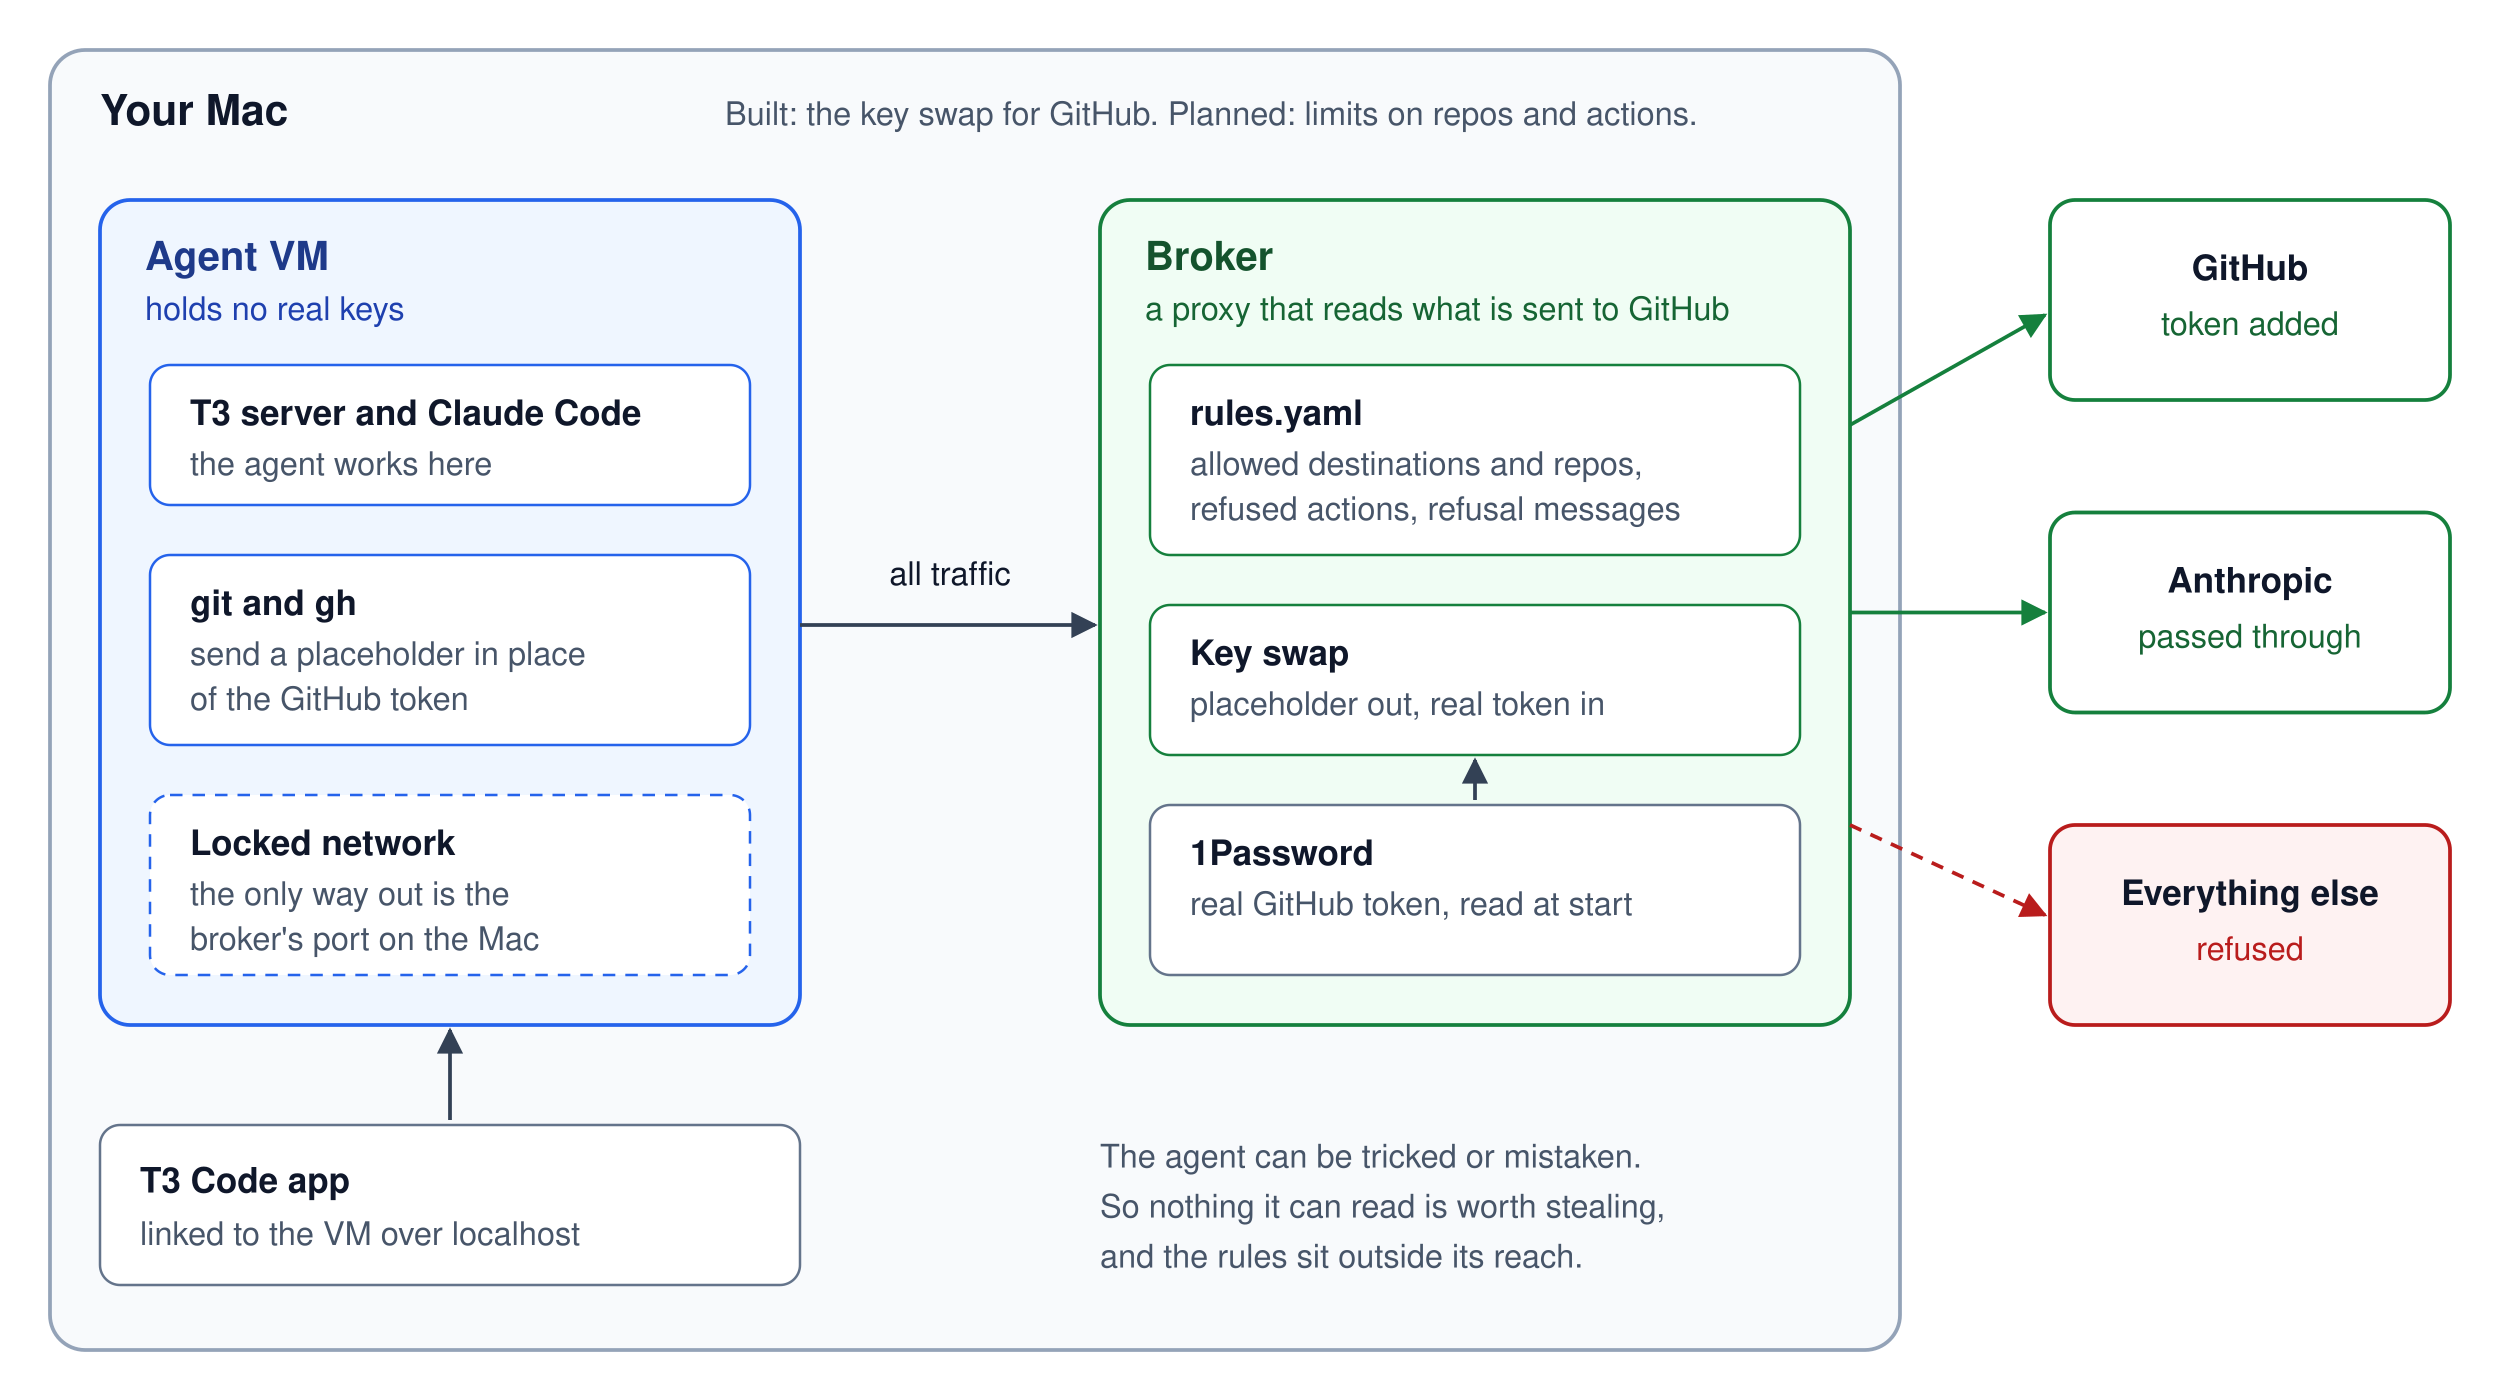
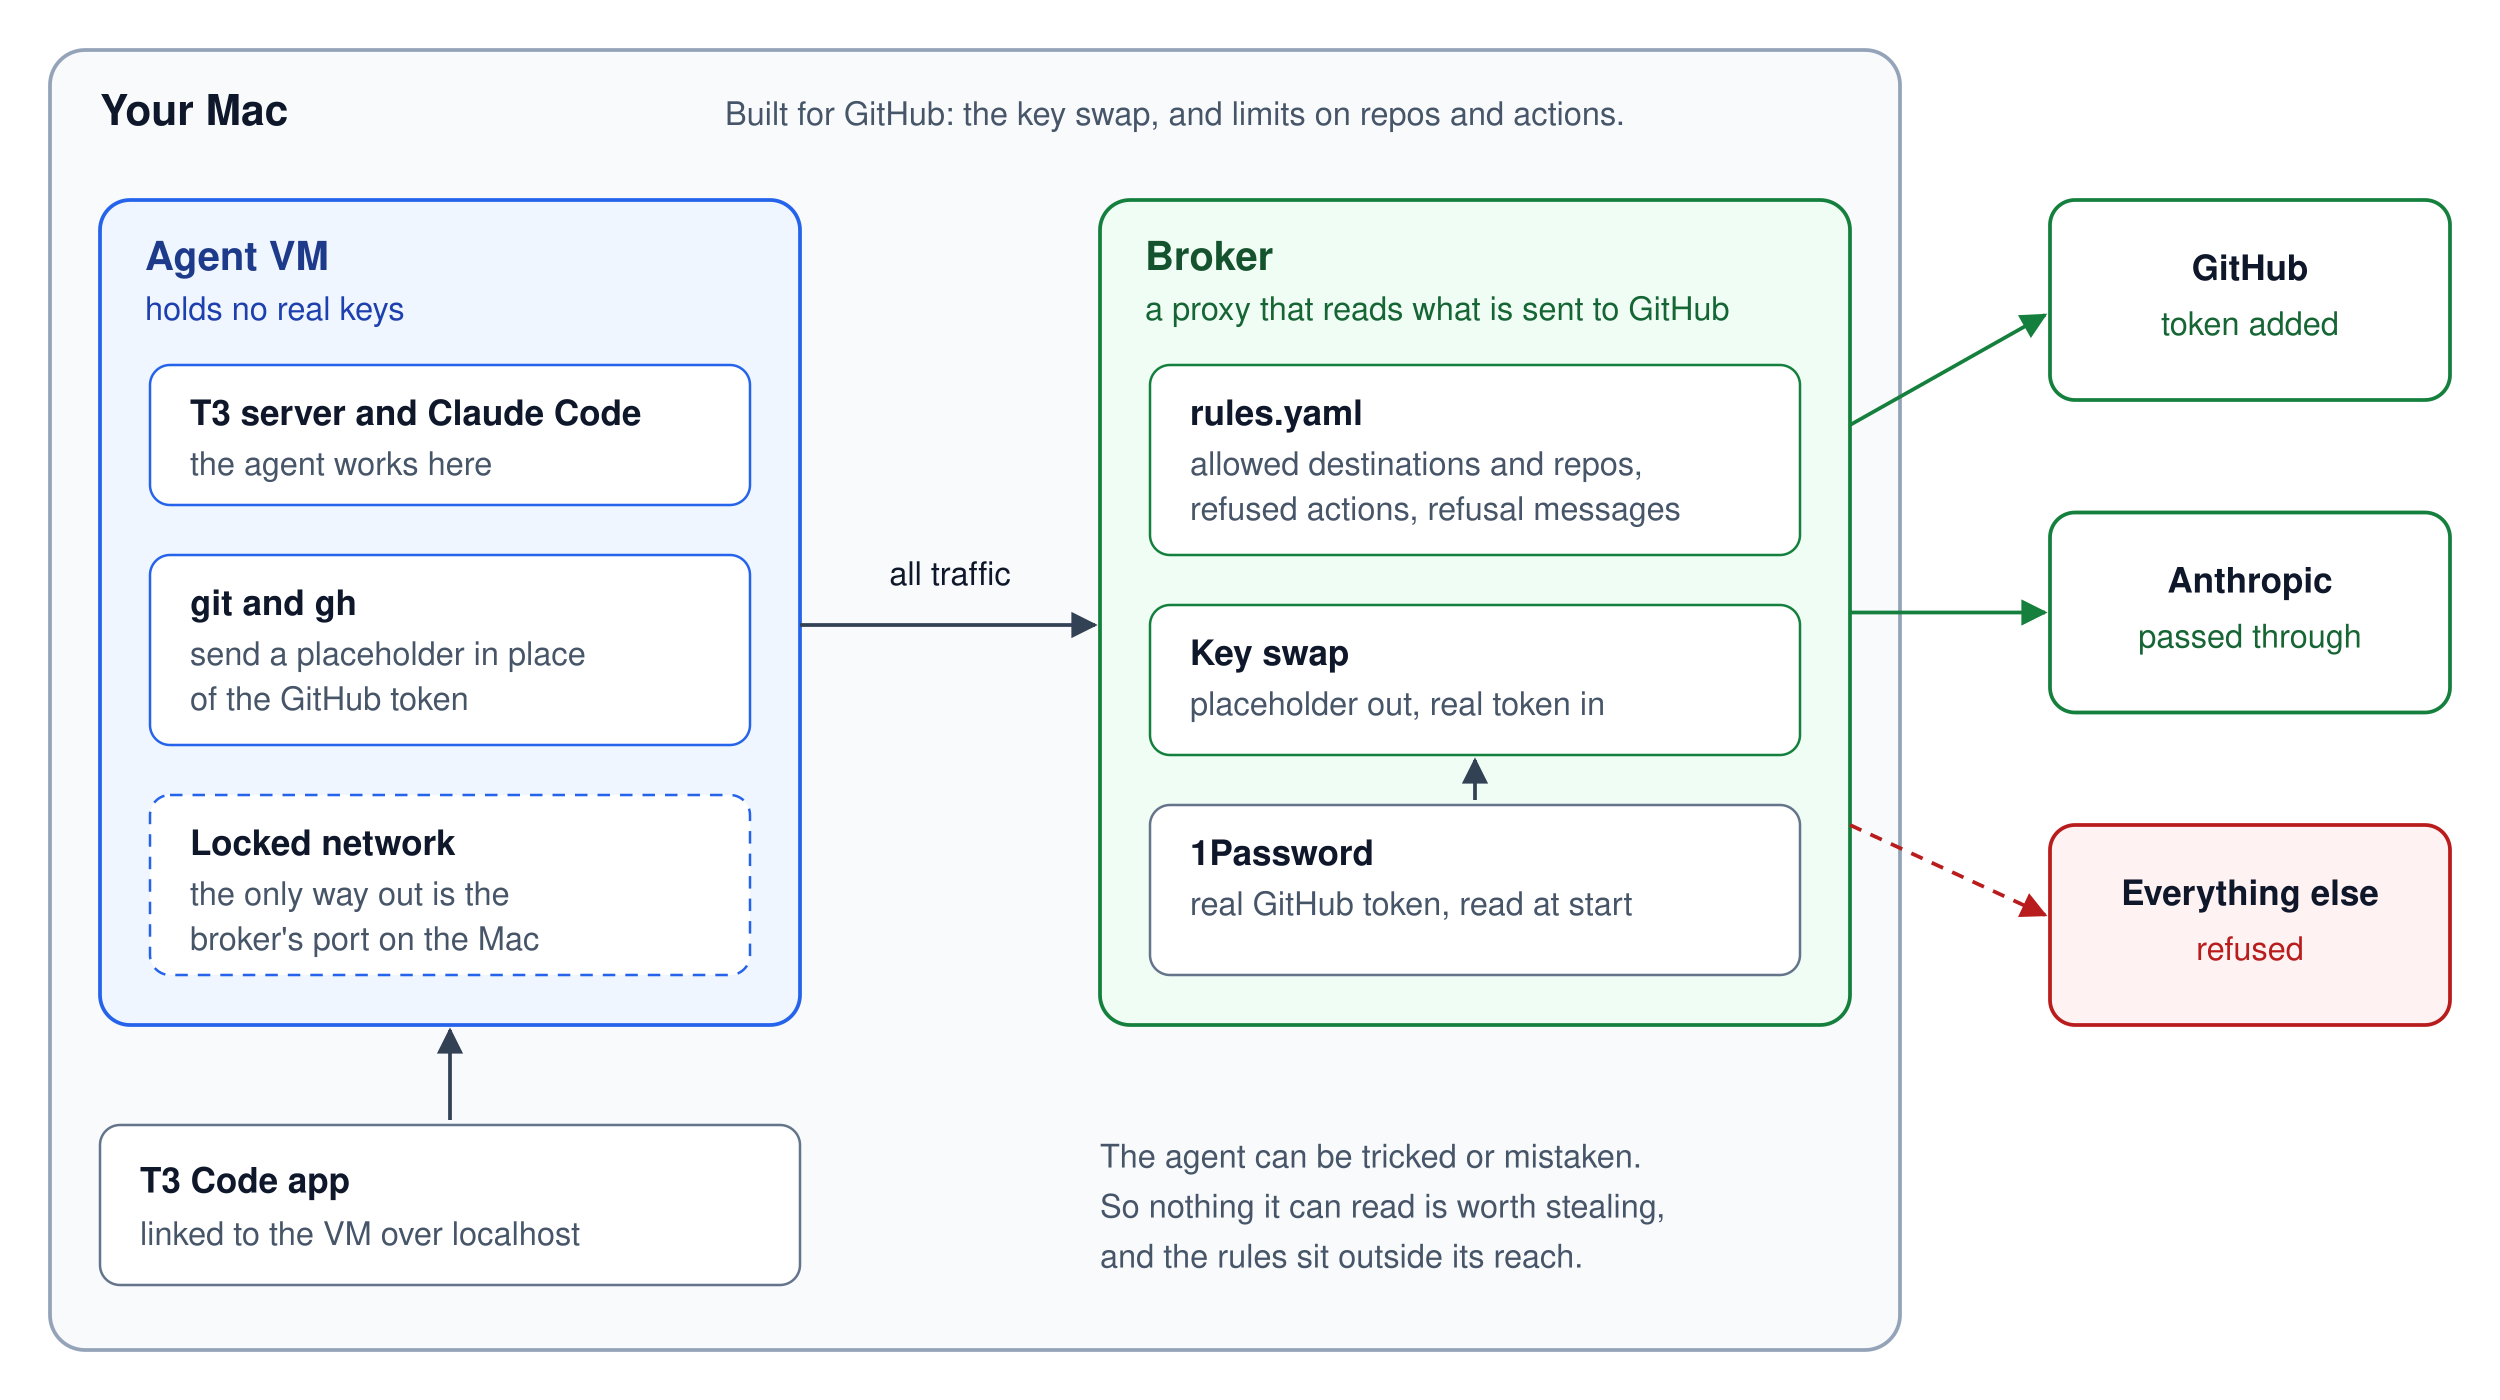
<svg xmlns="http://www.w3.org/2000/svg" viewBox="0 0 1000 560" width="1000" height="560" font-family="-apple-system, 'Segoe UI', Helvetica, Arial, sans-serif" font-size="14">
  <defs>
    <marker id="arrow" viewBox="0 0 10 10" refX="9" refY="5" markerWidth="7" markerHeight="7" orient="auto-start-reverse">
      <path d="M0,0 L10,5 L0,10 z" fill="#334155" />
    </marker>
    <marker id="arrow-green" viewBox="0 0 10 10" refX="9" refY="5" markerWidth="7" markerHeight="7" orient="auto-start-reverse">
      <path d="M0,0 L10,5 L0,10 z" fill="#15803d" />
    </marker>
    <marker id="arrow-red" viewBox="0 0 10 10" refX="9" refY="5" markerWidth="7" markerHeight="7" orient="auto-start-reverse">
      <path d="M0,0 L10,5 L0,10 z" fill="#b91c1c" />
    </marker>
  </defs>
  <rect width="1000" height="560" fill="#ffffff" />
  <rect x="20" y="20" width="740" height="520" rx="14" fill="#f8fafc" stroke="#94a3b8" stroke-width="1.5" />
  <text x="40" y="50" font-size="17" font-weight="600" fill="#0f172a">Your Mac</text>
-   <text x="290" y="50" fill="#475569" font-size="13">Built: the key swap for GitHub. Planned: limits on repos and actions.</text>
+   <text x="290" y="50" fill="#475569" font-size="13">Built for GitHub: the key swap, and limits on repos and actions.</text>
  <rect x="40" y="80" width="280" height="330" rx="12" fill="#eff6ff" stroke="#2563eb" stroke-width="1.5" />
  <text x="58" y="108" font-size="16" font-weight="600" fill="#1e3a8a">Agent VM</text>
  <text x="58" y="128" fill="#1e40af" font-size="13">holds no real keys</text>
  <rect x="60" y="146" width="240" height="56" rx="8" fill="#ffffff" stroke="#2563eb" />
  <text x="76" y="170" font-weight="600" fill="#0f172a">T3 server and Claude Code</text>
  <text x="76" y="190" fill="#475569" font-size="13">the agent works here</text>
  <rect x="60" y="222" width="240" height="76" rx="8" fill="#ffffff" stroke="#2563eb" />
  <text x="76" y="246" font-weight="600" fill="#0f172a">git and gh</text>
  <text x="76" y="266" fill="#475569" font-size="13">send a placeholder in place</text>
  <text x="76" y="284" fill="#475569" font-size="13">of the GitHub token</text>
  <rect x="60" y="318" width="240" height="72" rx="8" fill="#ffffff" stroke="#2563eb" stroke-dasharray="5 4" />
  <text x="76" y="342" font-weight="600" fill="#0f172a">Locked network</text>
  <text x="76" y="362" fill="#475569" font-size="13">the only way out is the</text>
  <text x="76" y="380" fill="#475569" font-size="13">broker's port on the Mac</text>
  <rect x="40" y="450" width="280" height="64" rx="8" fill="#ffffff" stroke="#64748b" />
  <text x="56" y="477" font-weight="600" fill="#0f172a">T3 Code app</text>
  <text x="56" y="498" fill="#475569" font-size="13">linked to the VM over localhost</text>
  <line x1="180" y1="448" x2="180" y2="412" stroke="#334155" stroke-width="1.5" marker-end="url(#arrow)" />
  <rect x="440" y="80" width="300" height="330" rx="12" fill="#f0fdf4" stroke="#15803d" stroke-width="1.5" />
  <text x="458" y="108" font-size="16" font-weight="600" fill="#14532d">Broker</text>
  <text x="458" y="128" fill="#166534" font-size="13">a proxy that reads what is sent to GitHub</text>
  <rect x="460" y="146" width="260" height="76" rx="8" fill="#ffffff" stroke="#15803d" />
  <text x="476" y="170" font-weight="600" fill="#0f172a">rules.yaml</text>
  <text x="476" y="190" fill="#475569" font-size="13">allowed destinations and repos,</text>
  <text x="476" y="208" fill="#475569" font-size="13">refused actions, refusal messages</text>
  <rect x="460" y="242" width="260" height="60" rx="8" fill="#ffffff" stroke="#15803d" />
  <text x="476" y="266" font-weight="600" fill="#0f172a">Key swap</text>
  <text x="476" y="286" fill="#475569" font-size="13">placeholder out, real token in</text>
  <rect x="460" y="322" width="260" height="68" rx="8" fill="#ffffff" stroke="#64748b" />
  <text x="476" y="346" font-weight="600" fill="#0f172a">1Password</text>
  <text x="476" y="366" fill="#475569" font-size="13">real GitHub token, read at start</text>
  <line x1="590" y1="320" x2="590" y2="304" stroke="#334155" stroke-width="1.5" marker-end="url(#arrow)" />
  <line x1="320" y1="250" x2="438" y2="250" stroke="#334155" stroke-width="1.5" marker-end="url(#arrow)" />
  <rect x="336" y="218" width="88" height="22" rx="4" fill="#f8fafc" />
  <text x="380" y="234" text-anchor="middle" fill="#0f172a" font-size="13">all traffic</text>
  <rect x="820" y="80" width="160" height="80" rx="10" fill="#ffffff" stroke="#15803d" stroke-width="1.5" />
  <text x="900" y="112" text-anchor="middle" font-weight="600" fill="#0f172a">GitHub</text>
  <text x="900" y="134" text-anchor="middle" fill="#166534" font-size="13">token added</text>
  <rect x="820" y="205" width="160" height="80" rx="10" fill="#ffffff" stroke="#15803d" stroke-width="1.5" />
  <text x="900" y="237" text-anchor="middle" font-weight="600" fill="#0f172a">Anthropic</text>
  <text x="900" y="259" text-anchor="middle" fill="#166534" font-size="13">passed through</text>
  <rect x="820" y="330" width="160" height="80" rx="10" fill="#fef2f2" stroke="#b91c1c" stroke-width="1.5" />
  <text x="900" y="362" text-anchor="middle" font-weight="600" fill="#0f172a">Everything else</text>
  <text x="900" y="384" text-anchor="middle" fill="#b91c1c" font-size="13">refused</text>
  <line x1="740" y1="170" x2="818" y2="126" stroke="#15803d" stroke-width="1.5" marker-end="url(#arrow-green)" />
  <line x1="740" y1="245" x2="818" y2="245" stroke="#15803d" stroke-width="1.5" marker-end="url(#arrow-green)" />
  <line x1="740" y1="330" x2="818" y2="366" stroke="#b91c1c" stroke-width="1.5" stroke-dasharray="5 4" marker-end="url(#arrow-red)" />
  <text x="440" y="467" fill="#475569" font-size="13">The agent can be tricked or mistaken.</text>
  <text x="440" y="487" fill="#475569" font-size="13">So nothing it can read is worth stealing,</text>
  <text x="440" y="507" fill="#475569" font-size="13">and the rules sit outside its reach.</text>
</svg>
